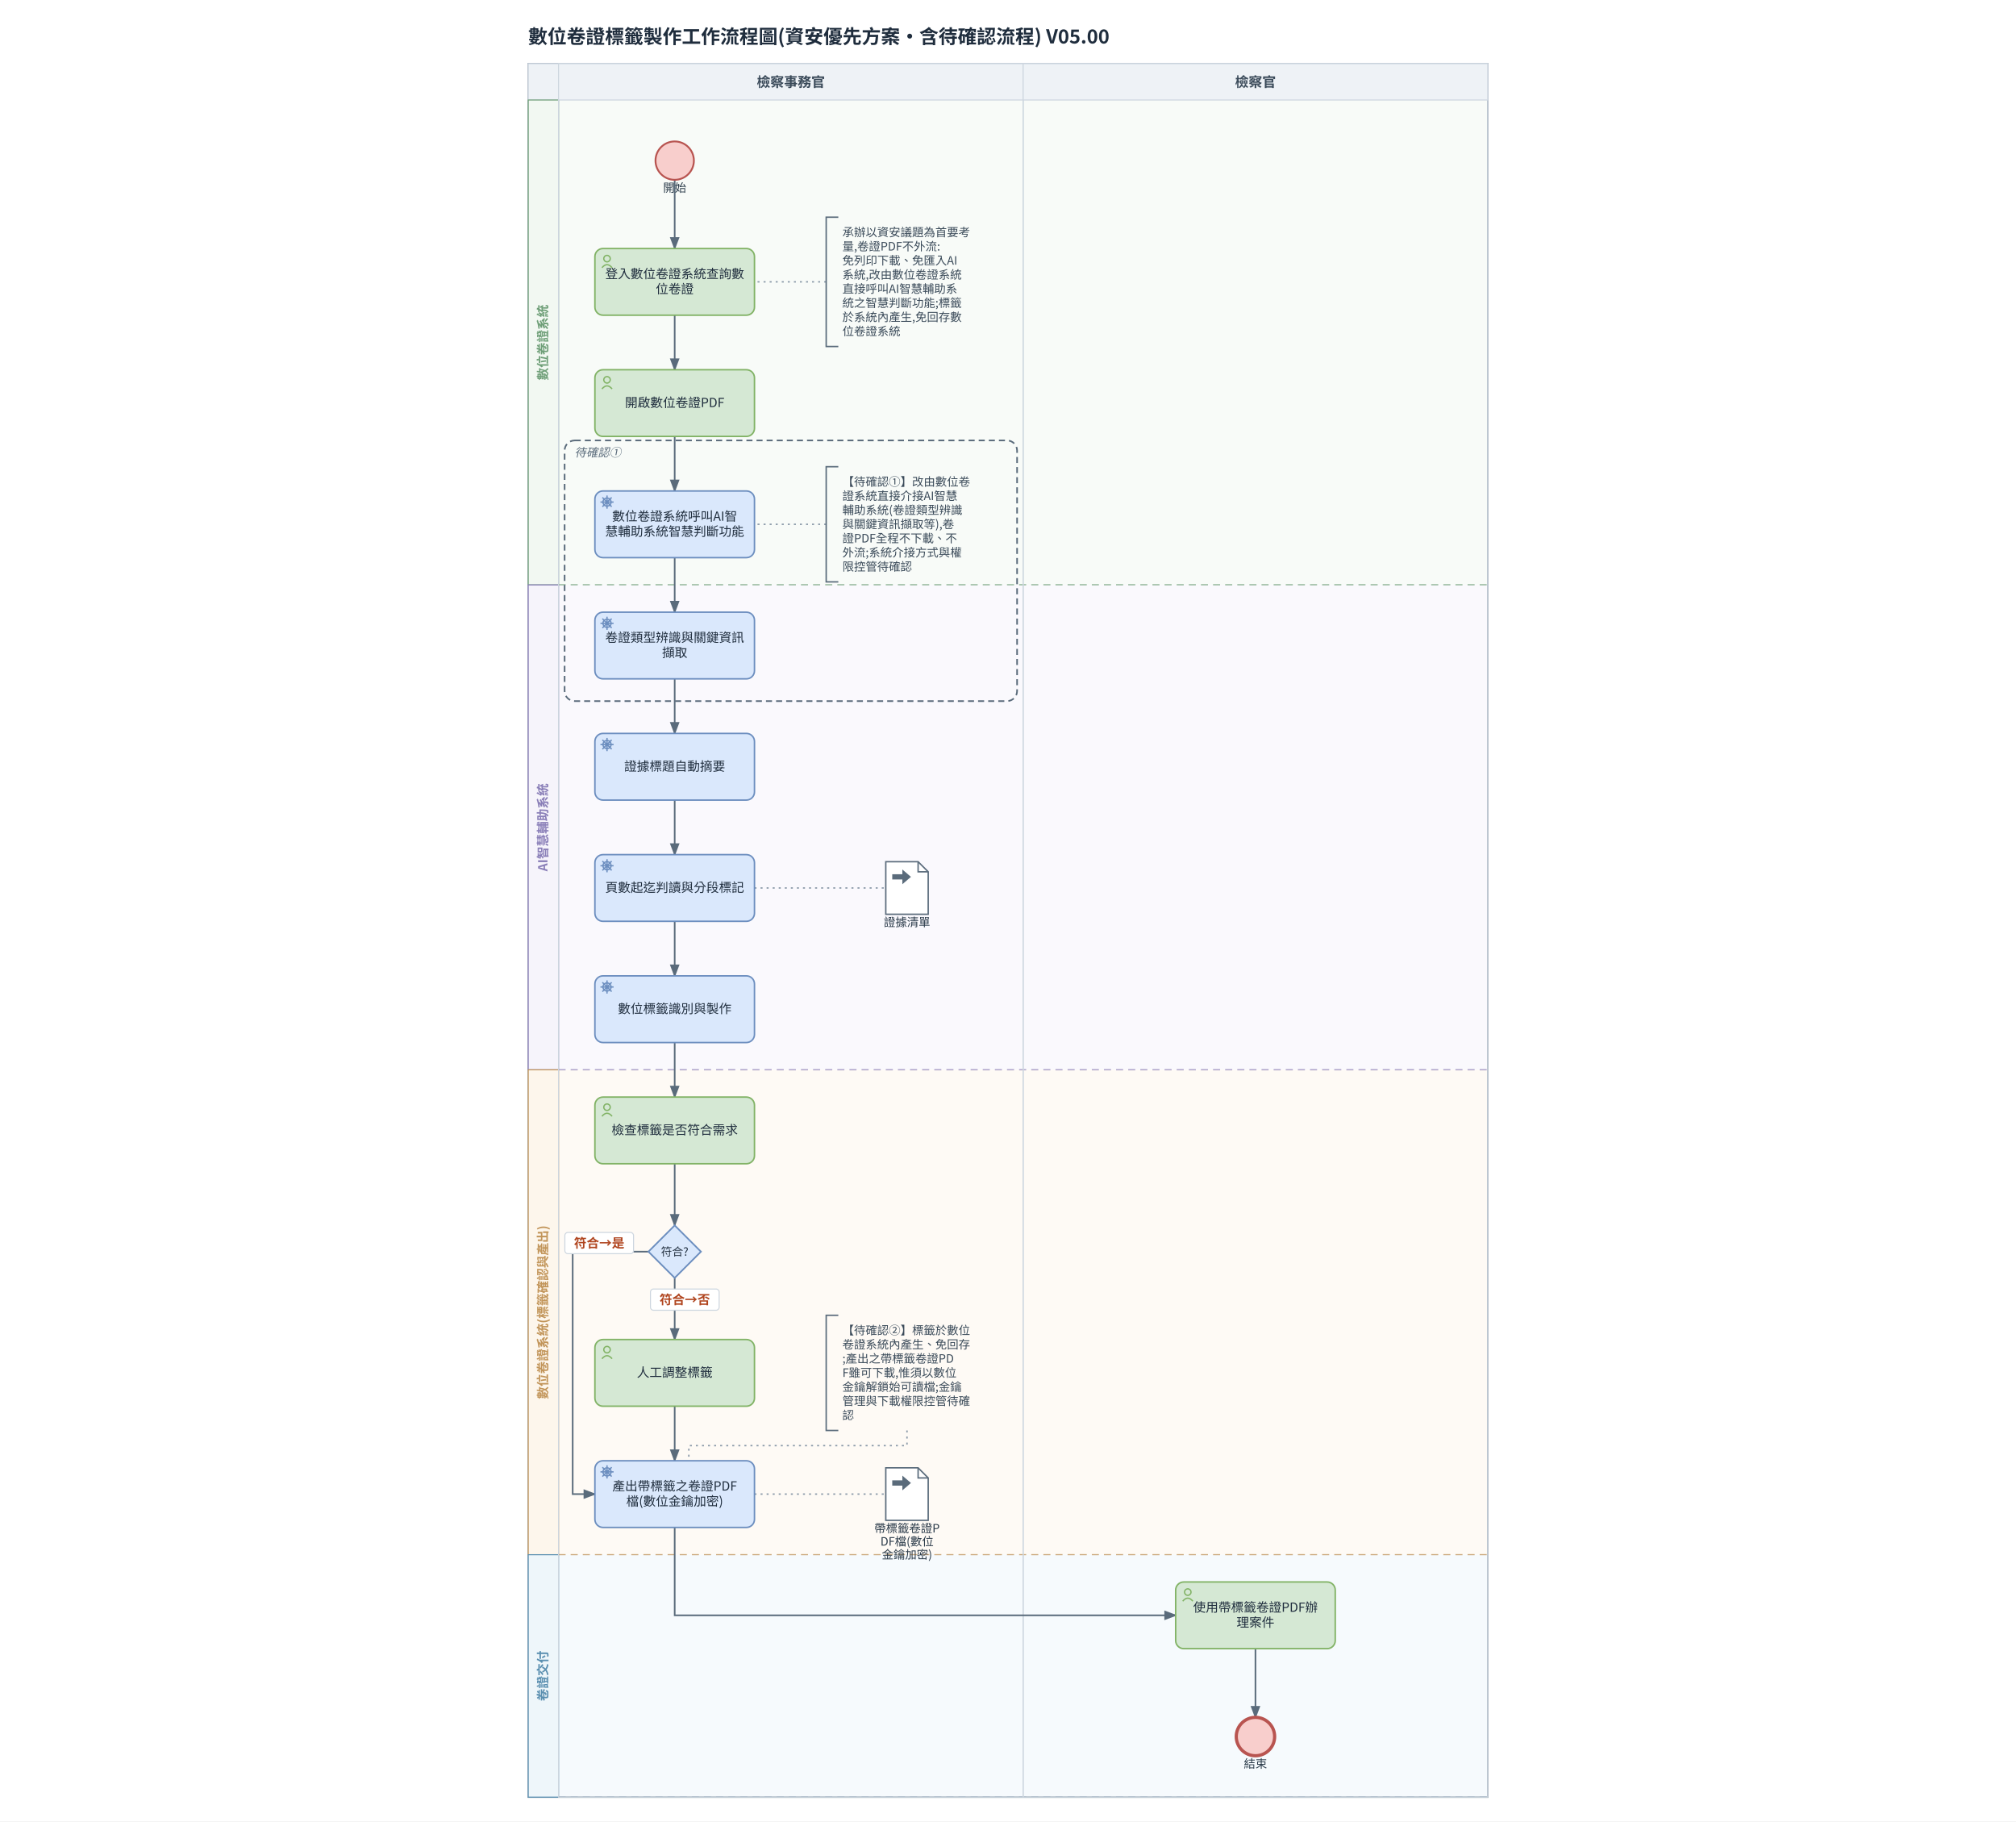
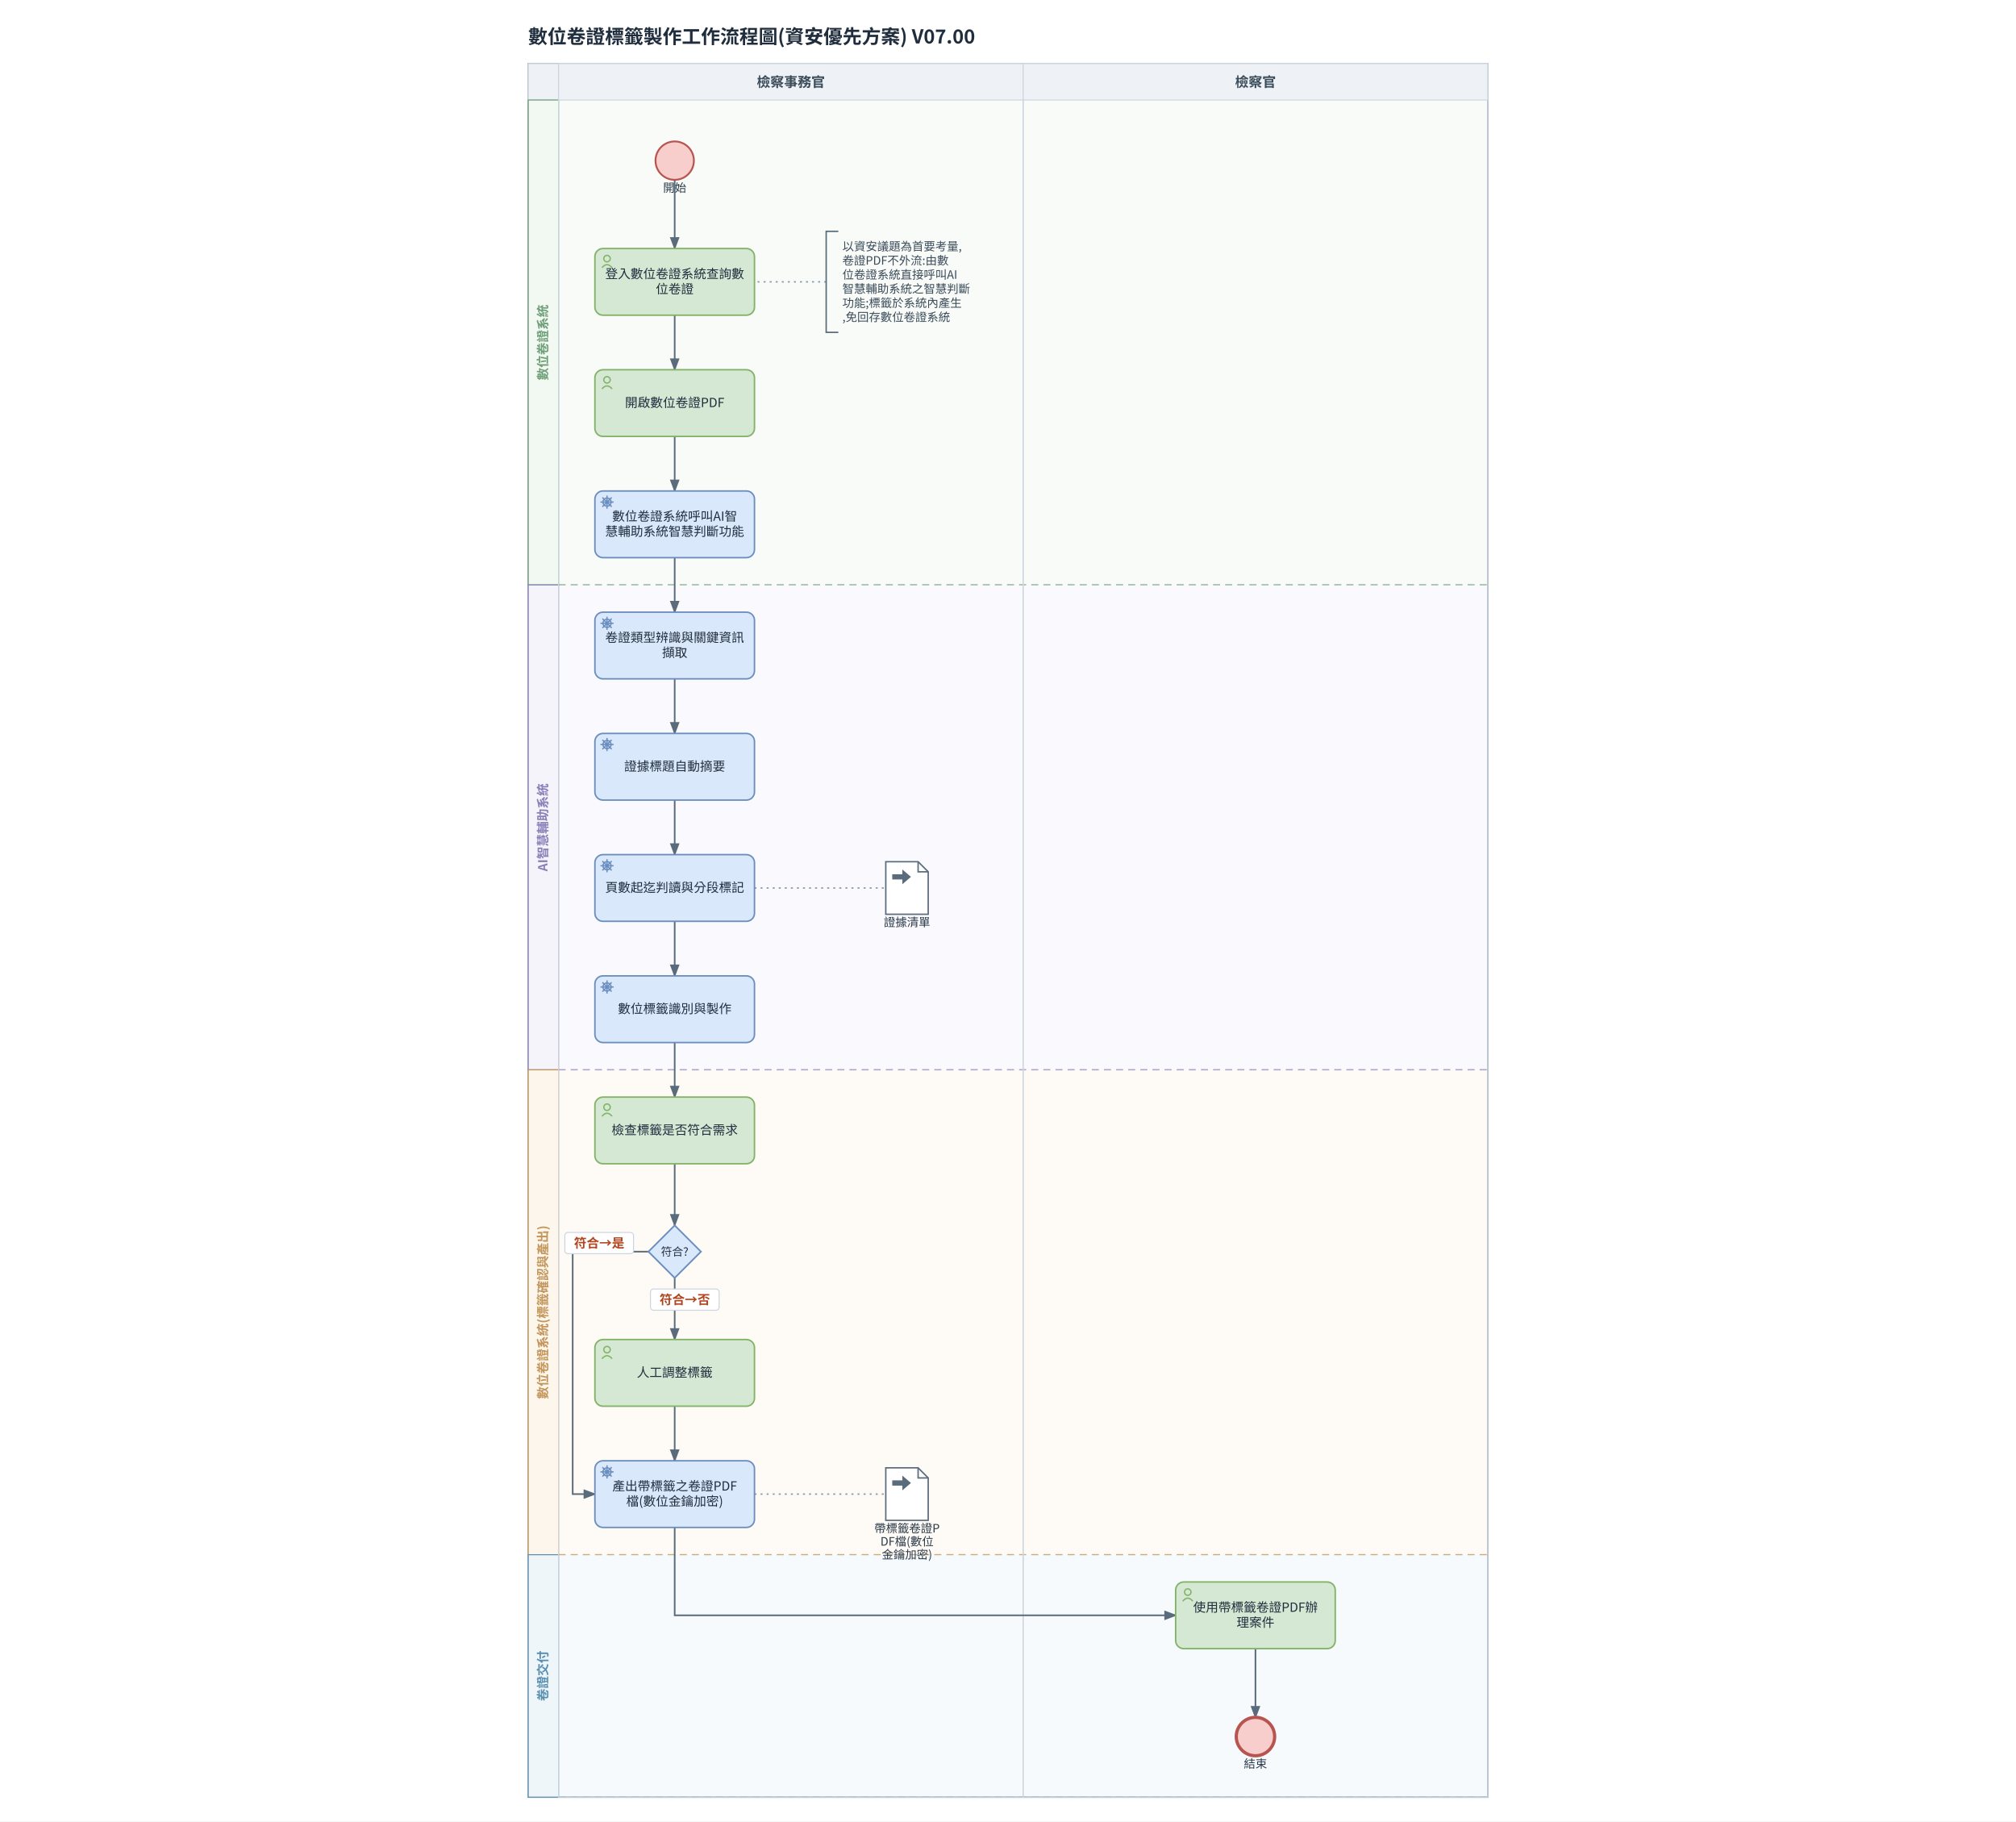
<svg xmlns="http://www.w3.org/2000/svg" viewBox="-383 7 1996 1803" data-pad="capped" font-family="Microsoft JhengHei, PingFang TC, Noto Sans CJK TC, sans-serif">
  <rect x="-383" y="7" width="1996" height="1803" fill="#ffffff" />
-   <text x="140" y="50" font-size="19" font-weight="bold" fill="#1f2d3d">數位卷證標籤製作工作流程圖(資安優先方案・含待確認流程) V05.00</text>
+   <text x="140" y="50" font-size="19" font-weight="bold" fill="#1f2d3d">數位卷證標籤製作工作流程圖(資安優先方案) V07.00</text>
  <defs>
    <marker id="arr" markerWidth="9" markerHeight="9" refX="7" refY="3" orient="auto" markerUnits="strokeWidth">
      <path d="M0,0 L8,3 L0,6 Z" fill="#5a6b7b" />
    </marker>
    <marker id="mfarr" markerWidth="11" markerHeight="11" refX="8" refY="4" orient="auto" markerUnits="strokeWidth">
      <path d="M0,0 L8,4 L0,8" fill="none" stroke="#6b7b8b" stroke-width="1.3" />
    </marker>
    <marker id="mfdot" markerWidth="10" markerHeight="10" refX="5" refY="5" orient="auto" markerUnits="strokeWidth">
      <circle cx="5" cy="5" r="3.2" fill="#fff" stroke="#6b7b8b" stroke-width="1.3" />
    </marker>
  </defs>
  <rect x="170" y="106" width="920" height="480" fill="#f2f8f2" fill-opacity="0.55" stroke="none" />
  <line x1="170" y1="586" x2="1090" y2="586" stroke="#6f9f78" stroke-width="1.2" stroke-dasharray="7 5" />
  <rect x="170" y="586" width="920" height="480" fill="#f6f4fb" fill-opacity="0.55" stroke="none" />
  <line x1="170" y1="1066" x2="1090" y2="1066" stroke="#8a7fb8" stroke-width="1.2" stroke-dasharray="7 5" />
  <rect x="170" y="1066" width="920" height="480" fill="#fdf6ec" fill-opacity="0.55" stroke="none" />
  <line x1="170" y1="1546" x2="1090" y2="1546" stroke="#c2955a" stroke-width="1.2" stroke-dasharray="7 5" />
  <rect x="170" y="1546" width="920" height="240" fill="#eef6fa" fill-opacity="0.55" stroke="none" />
  <line x1="170" y1="1786" x2="1090" y2="1786" stroke="#5a8fb0" stroke-width="1.2" stroke-dasharray="7 5" />
  <rect x="140" y="70" width="950" height="1716" fill="none" stroke="#9aa7b4" stroke-width="1.5" />
  <rect x="140" y="70" width="30" height="36" fill="#eef2f6" stroke="#cdd6df" />
  <rect x="140" y="106" width="30" height="480" fill="#f2f8f2" stroke="#6f9f78" stroke-width="1" />
  <text x="159.0" y="346.0" font-size="12.5" font-weight="bold" fill="#6f9f78" text-anchor="middle" transform="rotate(-90 159.0 346.0)">數位卷證系統</text>
  <rect x="140" y="586" width="30" height="480" fill="#f6f4fb" stroke="#8a7fb8" stroke-width="1" />
  <text x="159.0" y="826.0" font-size="12.5" font-weight="bold" fill="#8a7fb8" text-anchor="middle" transform="rotate(-90 159.0 826.0)">AI智慧輔助系統</text>
  <rect x="140" y="1066" width="30" height="480" fill="#fdf6ec" stroke="#c2955a" stroke-width="1" />
  <text x="159.0" y="1306.0" font-size="12.5" font-weight="bold" fill="#c2955a" text-anchor="middle" transform="rotate(-90 159.0 1306.0)">數位卷證系統(標籤確認與產出)</text>
  <rect x="140" y="1546" width="30" height="240" fill="#eef6fa" stroke="#5a8fb0" stroke-width="1" />
  <text x="159.0" y="1666.0" font-size="12.5" font-weight="bold" fill="#5a8fb0" text-anchor="middle" transform="rotate(-90 159.0 1666.0)">卷證交付</text>
  <rect x="170" y="70" width="460" height="1716" fill="none" stroke="#cdd6df" />
  <rect x="170" y="70" width="460" height="36" fill="#eef2f6" stroke="#cdd6df" />
  <text x="400.0" y="93" font-size="13.5" font-weight="bold" fill="#3a4a59" text-anchor="middle">檢察事務官</text>
  <rect x="630" y="70" width="460" height="1716" fill="none" stroke="#cdd6df" />
  <rect x="630" y="70" width="460" height="36" fill="#eef2f6" stroke="#cdd6df" />
  <text x="860.0" y="93" font-size="13.5" font-weight="bold" fill="#3a4a59" text-anchor="middle">檢察官</text>
-   <rect x="176" y="443" width="448" height="258" rx="10" fill="none" stroke="#5a6b7b" stroke-width="1.6" stroke-dasharray="6,4" />
-   <text x="186" y="459" font-size="11.5" font-style="italic" fill="#5a6b7b">待確認①</text>
  <path d="M285,185 L285,253" fill="none" stroke="#5a6b7b" stroke-width="1.6" marker-end="url(#arr)" />
  <path d="M285,319 L285,373" fill="none" stroke="#5a6b7b" stroke-width="1.6" marker-end="url(#arr)" />
  <path d="M285,439 L285,493" fill="none" stroke="#5a6b7b" stroke-width="1.6" marker-end="url(#arr)" />
  <path d="M285,559 L285,613" fill="none" stroke="#5a6b7b" stroke-width="1.6" marker-end="url(#arr)" />
  <path d="M285,679 L285,733" fill="none" stroke="#5a6b7b" stroke-width="1.6" marker-end="url(#arr)" />
  <path d="M285,799 L285,853" fill="none" stroke="#5a6b7b" stroke-width="1.6" marker-end="url(#arr)" />
  <path d="M285,919 L285,973" fill="none" stroke="#5a6b7b" stroke-width="1.6" marker-end="url(#arr)" />
  <path d="M285,1039 L285,1093" fill="none" stroke="#5a6b7b" stroke-width="1.6" marker-end="url(#arr)" />
  <path d="M285,1159 L285,1220" fill="none" stroke="#5a6b7b" stroke-width="1.6" marker-end="url(#arr)" />
  <path d="M259,1246 L184,1246 L184,1486 L206,1486" fill="none" stroke="#5a6b7b" stroke-width="1.6" marker-end="url(#arr)" />
  <rect x="176.25" y="1227.0" width="68" height="21" fill="#fff" stroke="#cdd6df" rx="3" />
  <text x="210.25" y="1242.0" font-size="12.5" fill="#b0451f" text-anchor="middle" font-weight="bold">符合→是</text>
  <path d="M285,1272 L285,1333" fill="none" stroke="#5a6b7b" stroke-width="1.6" marker-end="url(#arr)" />
  <rect x="261.0" y="1283" width="68" height="21" fill="#fff" stroke="#cdd6df" rx="3" />
  <text x="295.0" y="1298" font-size="12.5" fill="#b0451f" text-anchor="middle" font-weight="bold">符合→否</text>
  <path d="M285,1399 L285,1453" fill="none" stroke="#5a6b7b" stroke-width="1.6" marker-end="url(#arr)" />
  <path d="M285,1519 L285,1606 L781,1606" fill="none" stroke="#5a6b7b" stroke-width="1.6" marker-end="url(#arr)" />
  <path d="M860,1639 L860,1707" fill="none" stroke="#5a6b7b" stroke-width="1.6" marker-end="url(#arr)" />
  <path d="M364,1486 L494,1486" fill="none" stroke="#8a99a8" stroke-width="1.4" stroke-dasharray="2,4" />
  <path d="M364,886 L494,886" fill="none" stroke="#8a99a8" stroke-width="1.4" stroke-dasharray="2,4" />
  <path d="M435,286 L364,286" fill="none" stroke="#8a99a8" stroke-width="1.4" stroke-dasharray="2,4" />
-   <path d="M435,526 L364,526" fill="none" stroke="#8a99a8" stroke-width="1.4" stroke-dasharray="2,4" />
-   <path d="M515,1423 L515,1438 L299,1438 L299,1453" fill="none" stroke="#8a99a8" stroke-width="1.4" stroke-dasharray="2,4" />
  <circle cx="285.0" cy="166.0" r="19.0" fill="#f8cecc" stroke="#b85450" stroke-width="1.8" />
  <text x="285.0" y="197" font-size="11.5" fill="#2a3a49" text-anchor="middle">開始</text>
  <rect x="206" y="253" width="158" height="66" rx="8" fill="#d5e8d4" stroke="#82b366" stroke-width="1.5" />
  <circle cx="218" cy="263" r="3.2" fill="none" stroke="#82b366" stroke-width="1.3" />
  <path d="M213,272 Q218,266 223,272" fill="none" stroke="#82b366" stroke-width="1.3" />
  <text x="285.0" y="282.5" font-size="12.5" fill="#1f2d3d" text-anchor="middle">登入數位卷證系統查詢數</text>
  <text x="285.0" y="297.5" font-size="12.5" fill="#1f2d3d" text-anchor="middle">位卷證</text>
  <rect x="206" y="373" width="158" height="66" rx="8" fill="#d5e8d4" stroke="#82b366" stroke-width="1.5" />
  <circle cx="218" cy="383" r="3.2" fill="none" stroke="#82b366" stroke-width="1.3" />
  <path d="M213,392 Q218,386 223,392" fill="none" stroke="#82b366" stroke-width="1.3" />
  <text x="285.0" y="410.0" font-size="12.5" fill="#1f2d3d" text-anchor="middle">開啟數位卷證PDF</text>
  <rect x="206" y="493" width="158" height="66" rx="8" fill="#dae8fc" stroke="#6c8ebf" stroke-width="1.5" />
  <circle cx="218" cy="504" r="4" fill="none" stroke="#6c8ebf" stroke-width="1.3" />
  <path d="M218,504 l6.5,0.0 M218,504 l-6.5,0.0 M218,504 l0.0,6.5 M218,504 l0.0,-6.5 M218,504 l4.595,4.595 M218,504 l-4.595,4.595 M218,504 l4.595,-4.595 M218,504 l-4.595,-4.595 " stroke="#6c8ebf" stroke-width="1.3" fill="none" />
  <text x="285.0" y="522.5" font-size="12.5" fill="#1f2d3d" text-anchor="middle">數位卷證系統呼叫AI智</text>
  <text x="285.0" y="537.5" font-size="12.5" fill="#1f2d3d" text-anchor="middle">慧輔助系統智慧判斷功能</text>
  <rect x="206" y="613" width="158" height="66" rx="8" fill="#dae8fc" stroke="#6c8ebf" stroke-width="1.5" />
  <circle cx="218" cy="624" r="4" fill="none" stroke="#6c8ebf" stroke-width="1.3" />
  <path d="M218,624 l6.5,0.0 M218,624 l-6.5,0.0 M218,624 l0.0,6.5 M218,624 l0.0,-6.5 M218,624 l4.595,4.595 M218,624 l-4.595,4.595 M218,624 l4.595,-4.595 M218,624 l-4.595,-4.595 " stroke="#6c8ebf" stroke-width="1.3" fill="none" />
  <text x="285.0" y="642.5" font-size="12.5" fill="#1f2d3d" text-anchor="middle">卷證類型辨識與關鍵資訊</text>
  <text x="285.0" y="657.5" font-size="12.5" fill="#1f2d3d" text-anchor="middle">擷取</text>
  <rect x="206" y="733" width="158" height="66" rx="8" fill="#dae8fc" stroke="#6c8ebf" stroke-width="1.5" />
  <circle cx="218" cy="744" r="4" fill="none" stroke="#6c8ebf" stroke-width="1.3" />
  <path d="M218,744 l6.5,0.0 M218,744 l-6.5,0.0 M218,744 l0.0,6.5 M218,744 l0.0,-6.5 M218,744 l4.595,4.595 M218,744 l-4.595,4.595 M218,744 l4.595,-4.595 M218,744 l-4.595,-4.595 " stroke="#6c8ebf" stroke-width="1.3" fill="none" />
  <text x="285.0" y="770.0" font-size="12.5" fill="#1f2d3d" text-anchor="middle">證據標題自動摘要</text>
  <rect x="206" y="853" width="158" height="66" rx="8" fill="#dae8fc" stroke="#6c8ebf" stroke-width="1.5" />
  <circle cx="218" cy="864" r="4" fill="none" stroke="#6c8ebf" stroke-width="1.3" />
  <path d="M218,864 l6.5,0.0 M218,864 l-6.5,0.0 M218,864 l0.0,6.5 M218,864 l0.0,-6.5 M218,864 l4.595,4.595 M218,864 l-4.595,4.595 M218,864 l4.595,-4.595 M218,864 l-4.595,-4.595 " stroke="#6c8ebf" stroke-width="1.3" fill="none" />
  <text x="285.0" y="890.0" font-size="12.5" fill="#1f2d3d" text-anchor="middle">頁數起迄判讀與分段標記</text>
  <rect x="206" y="973" width="158" height="66" rx="8" fill="#dae8fc" stroke="#6c8ebf" stroke-width="1.5" />
  <circle cx="218" cy="984" r="4" fill="none" stroke="#6c8ebf" stroke-width="1.3" />
  <path d="M218,984 l6.5,0.0 M218,984 l-6.5,0.0 M218,984 l0.0,6.5 M218,984 l0.0,-6.5 M218,984 l4.595,4.595 M218,984 l-4.595,4.595 M218,984 l4.595,-4.595 M218,984 l-4.595,-4.595 " stroke="#6c8ebf" stroke-width="1.3" fill="none" />
  <text x="285.0" y="1010.0" font-size="12.5" fill="#1f2d3d" text-anchor="middle">數位標籤識別與製作</text>
  <rect x="206" y="1093" width="158" height="66" rx="8" fill="#d5e8d4" stroke="#82b366" stroke-width="1.5" />
  <circle cx="218" cy="1103" r="3.2" fill="none" stroke="#82b366" stroke-width="1.3" />
  <path d="M213,1112 Q218,1106 223,1112" fill="none" stroke="#82b366" stroke-width="1.3" />
  <text x="285.0" y="1130.0" font-size="12.5" fill="#1f2d3d" text-anchor="middle">檢查標籤是否符合需求</text>
  <polygon points="285.0,1220 311,1246.0 285.0,1272 259,1246.0" fill="#dae8fc" stroke="#6c8ebf" stroke-width="1.6" />
  <text x="285.0" y="1250.0" font-size="11" fill="#1f2d3d" text-anchor="middle">符合?</text>
  <rect x="206" y="1333" width="158" height="66" rx="8" fill="#d5e8d4" stroke="#82b366" stroke-width="1.5" />
  <circle cx="218" cy="1343" r="3.2" fill="none" stroke="#82b366" stroke-width="1.3" />
  <path d="M213,1352 Q218,1346 223,1352" fill="none" stroke="#82b366" stroke-width="1.3" />
  <text x="285.0" y="1370.0" font-size="12.5" fill="#1f2d3d" text-anchor="middle">人工調整標籤</text>
  <rect x="206" y="1453" width="158" height="66" rx="8" fill="#dae8fc" stroke="#6c8ebf" stroke-width="1.5" />
  <circle cx="218" cy="1464" r="4" fill="none" stroke="#6c8ebf" stroke-width="1.3" />
  <path d="M218,1464 l6.5,0.0 M218,1464 l-6.5,0.0 M218,1464 l0.0,6.5 M218,1464 l0.0,-6.5 M218,1464 l4.595,4.595 M218,1464 l-4.595,4.595 M218,1464 l4.595,-4.595 M218,1464 l-4.595,-4.595 " stroke="#6c8ebf" stroke-width="1.3" fill="none" />
  <text x="285.0" y="1482.5" font-size="12.5" fill="#1f2d3d" text-anchor="middle">產出帶標籤之卷證PDF</text>
  <text x="285.0" y="1497.5" font-size="12.5" fill="#1f2d3d" text-anchor="middle">檔(數位金鑰加密)</text>
  <rect x="781" y="1573" width="158" height="66" rx="8" fill="#d5e8d4" stroke="#82b366" stroke-width="1.5" />
  <circle cx="793" cy="1583" r="3.2" fill="none" stroke="#82b366" stroke-width="1.3" />
  <path d="M788,1592 Q793,1586 798,1592" fill="none" stroke="#82b366" stroke-width="1.3" />
  <text x="860.0" y="1602.5" font-size="12.5" fill="#1f2d3d" text-anchor="middle">使用帶標籤卷證PDF辦</text>
  <text x="860.0" y="1617.5" font-size="12.5" fill="#1f2d3d" text-anchor="middle">理案件</text>
  <circle cx="860.0" cy="1726.0" r="19.0" fill="#f8cecc" stroke="#b85450" stroke-width="3.2" />
  <text x="860.0" y="1757" font-size="11.5" fill="#2a3a49" text-anchor="middle">結束</text>
  <path d="M494,1460 L526,1460 L536,1470 L536,1512 L494,1512 Z" fill="#ffffff" stroke="#5a6b7b" stroke-width="1.4" />
  <path d="M526,1460 L526,1470 L536,1470" fill="none" stroke="#5a6b7b" stroke-width="1.4" />
  <path d="M501,1473 L511,1473 L511,1469 L518,1475 L511,1481 L511,1477 L501,1477 Z" fill="#5a6b7b" stroke="#5a6b7b" stroke-width="1.2" />
  <text x="515.0" y="1524" font-size="11.5" fill="#2a3a49" text-anchor="middle">帶標籤卷證P</text>
  <text x="515.0" y="1537" font-size="11.5" fill="#2a3a49" text-anchor="middle">DF檔(數位</text>
  <text x="515.0" y="1550" font-size="11.5" fill="#2a3a49" text-anchor="middle">金鑰加密)</text>
  <path d="M494,860 L526,860 L536,870 L536,912 L494,912 Z" fill="#ffffff" stroke="#5a6b7b" stroke-width="1.4" />
  <path d="M526,860 L526,870 L536,870" fill="none" stroke="#5a6b7b" stroke-width="1.4" />
  <path d="M501,873 L511,873 L511,869 L518,875 L511,881 L511,877 L501,877 Z" fill="#5a6b7b" stroke="#5a6b7b" stroke-width="1.2" />
  <text x="515.0" y="924" font-size="11.5" fill="#2a3a49" text-anchor="middle">證據清單</text>
-   <path d="M447,222 L435,222 L435,350 L447,350" fill="none" stroke="#5a6b7b" stroke-width="1.4" />
-   <text x="451" y="241.0" font-size="11.5" fill="#3a4a59">承辦以資安議題為首要考</text>
-   <text x="451" y="255.0" font-size="11.5" fill="#3a4a59">量,卷證PDF不外流:</text>
-   <text x="451" y="269.0" font-size="11.5" fill="#3a4a59">免列印下載、免匯入AI</text>
-   <text x="451" y="283.0" font-size="11.5" fill="#3a4a59">系統,改由數位卷證系統</text>
-   <text x="451" y="297.0" font-size="11.5" fill="#3a4a59">直接呼叫AI智慧輔助系</text>
-   <text x="451" y="311.0" font-size="11.5" fill="#3a4a59">統之智慧判斷功能;標籤</text>
-   <text x="451" y="325.0" font-size="11.5" fill="#3a4a59">於系統內產生,免回存數</text>
-   <text x="451" y="339.0" font-size="11.5" fill="#3a4a59">位卷證系統</text>
-   <path d="M447,469 L435,469 L435,583 L447,583" fill="none" stroke="#5a6b7b" stroke-width="1.4" />
-   <text x="451" y="488.0" font-size="11.5" fill="#3a4a59">【待確認①】改由數位卷</text>
-   <text x="451" y="502.0" font-size="11.5" fill="#3a4a59">證系統直接介接AI智慧</text>
-   <text x="451" y="516.0" font-size="11.5" fill="#3a4a59">輔助系統(卷證類型辨識</text>
-   <text x="451" y="530.0" font-size="11.5" fill="#3a4a59">與關鍵資訊擷取等),卷</text>
-   <text x="451" y="544.0" font-size="11.5" fill="#3a4a59">證PDF全程不下載、不</text>
-   <text x="451" y="558.0" font-size="11.5" fill="#3a4a59">外流;系統介接方式與權</text>
-   <text x="451" y="572.0" font-size="11.5" fill="#3a4a59">限控管待確認</text>
-   <path d="M447,1309 L435,1309 L435,1423 L447,1423" fill="none" stroke="#5a6b7b" stroke-width="1.4" />
-   <text x="451" y="1328.0" font-size="11.5" fill="#3a4a59">【待確認②】標籤於數位</text>
-   <text x="451" y="1342.0" font-size="11.5" fill="#3a4a59">卷證系統內產生、免回存</text>
-   <text x="451" y="1356.0" font-size="11.5" fill="#3a4a59">;產出之帶標籤卷證PD</text>
-   <text x="451" y="1370.0" font-size="11.5" fill="#3a4a59">F雖可下載,惟須以數位</text>
-   <text x="451" y="1384.0" font-size="11.5" fill="#3a4a59">金鑰解鎖始可讀檔;金鑰</text>
-   <text x="451" y="1398.0" font-size="11.5" fill="#3a4a59">管理與下載權限控管待確</text>
-   <text x="451" y="1412.0" font-size="11.5" fill="#3a4a59">認</text>
+   <path d="M447,236 L435,236 L435,336 L447,336" fill="none" stroke="#5a6b7b" stroke-width="1.4" />
+   <text x="451" y="255.0" font-size="11.5" fill="#3a4a59">以資安議題為首要考量,</text>
+   <text x="451" y="269.0" font-size="11.5" fill="#3a4a59">卷證PDF不外流:由數</text>
+   <text x="451" y="283.0" font-size="11.5" fill="#3a4a59">位卷證系統直接呼叫AI</text>
+   <text x="451" y="297.0" font-size="11.5" fill="#3a4a59">智慧輔助系統之智慧判斷</text>
+   <text x="451" y="311.0" font-size="11.5" fill="#3a4a59">功能;標籤於系統內產生</text>
+   <text x="451" y="325.0" font-size="11.5" fill="#3a4a59">,免回存數位卷證系統</text>
</svg>
